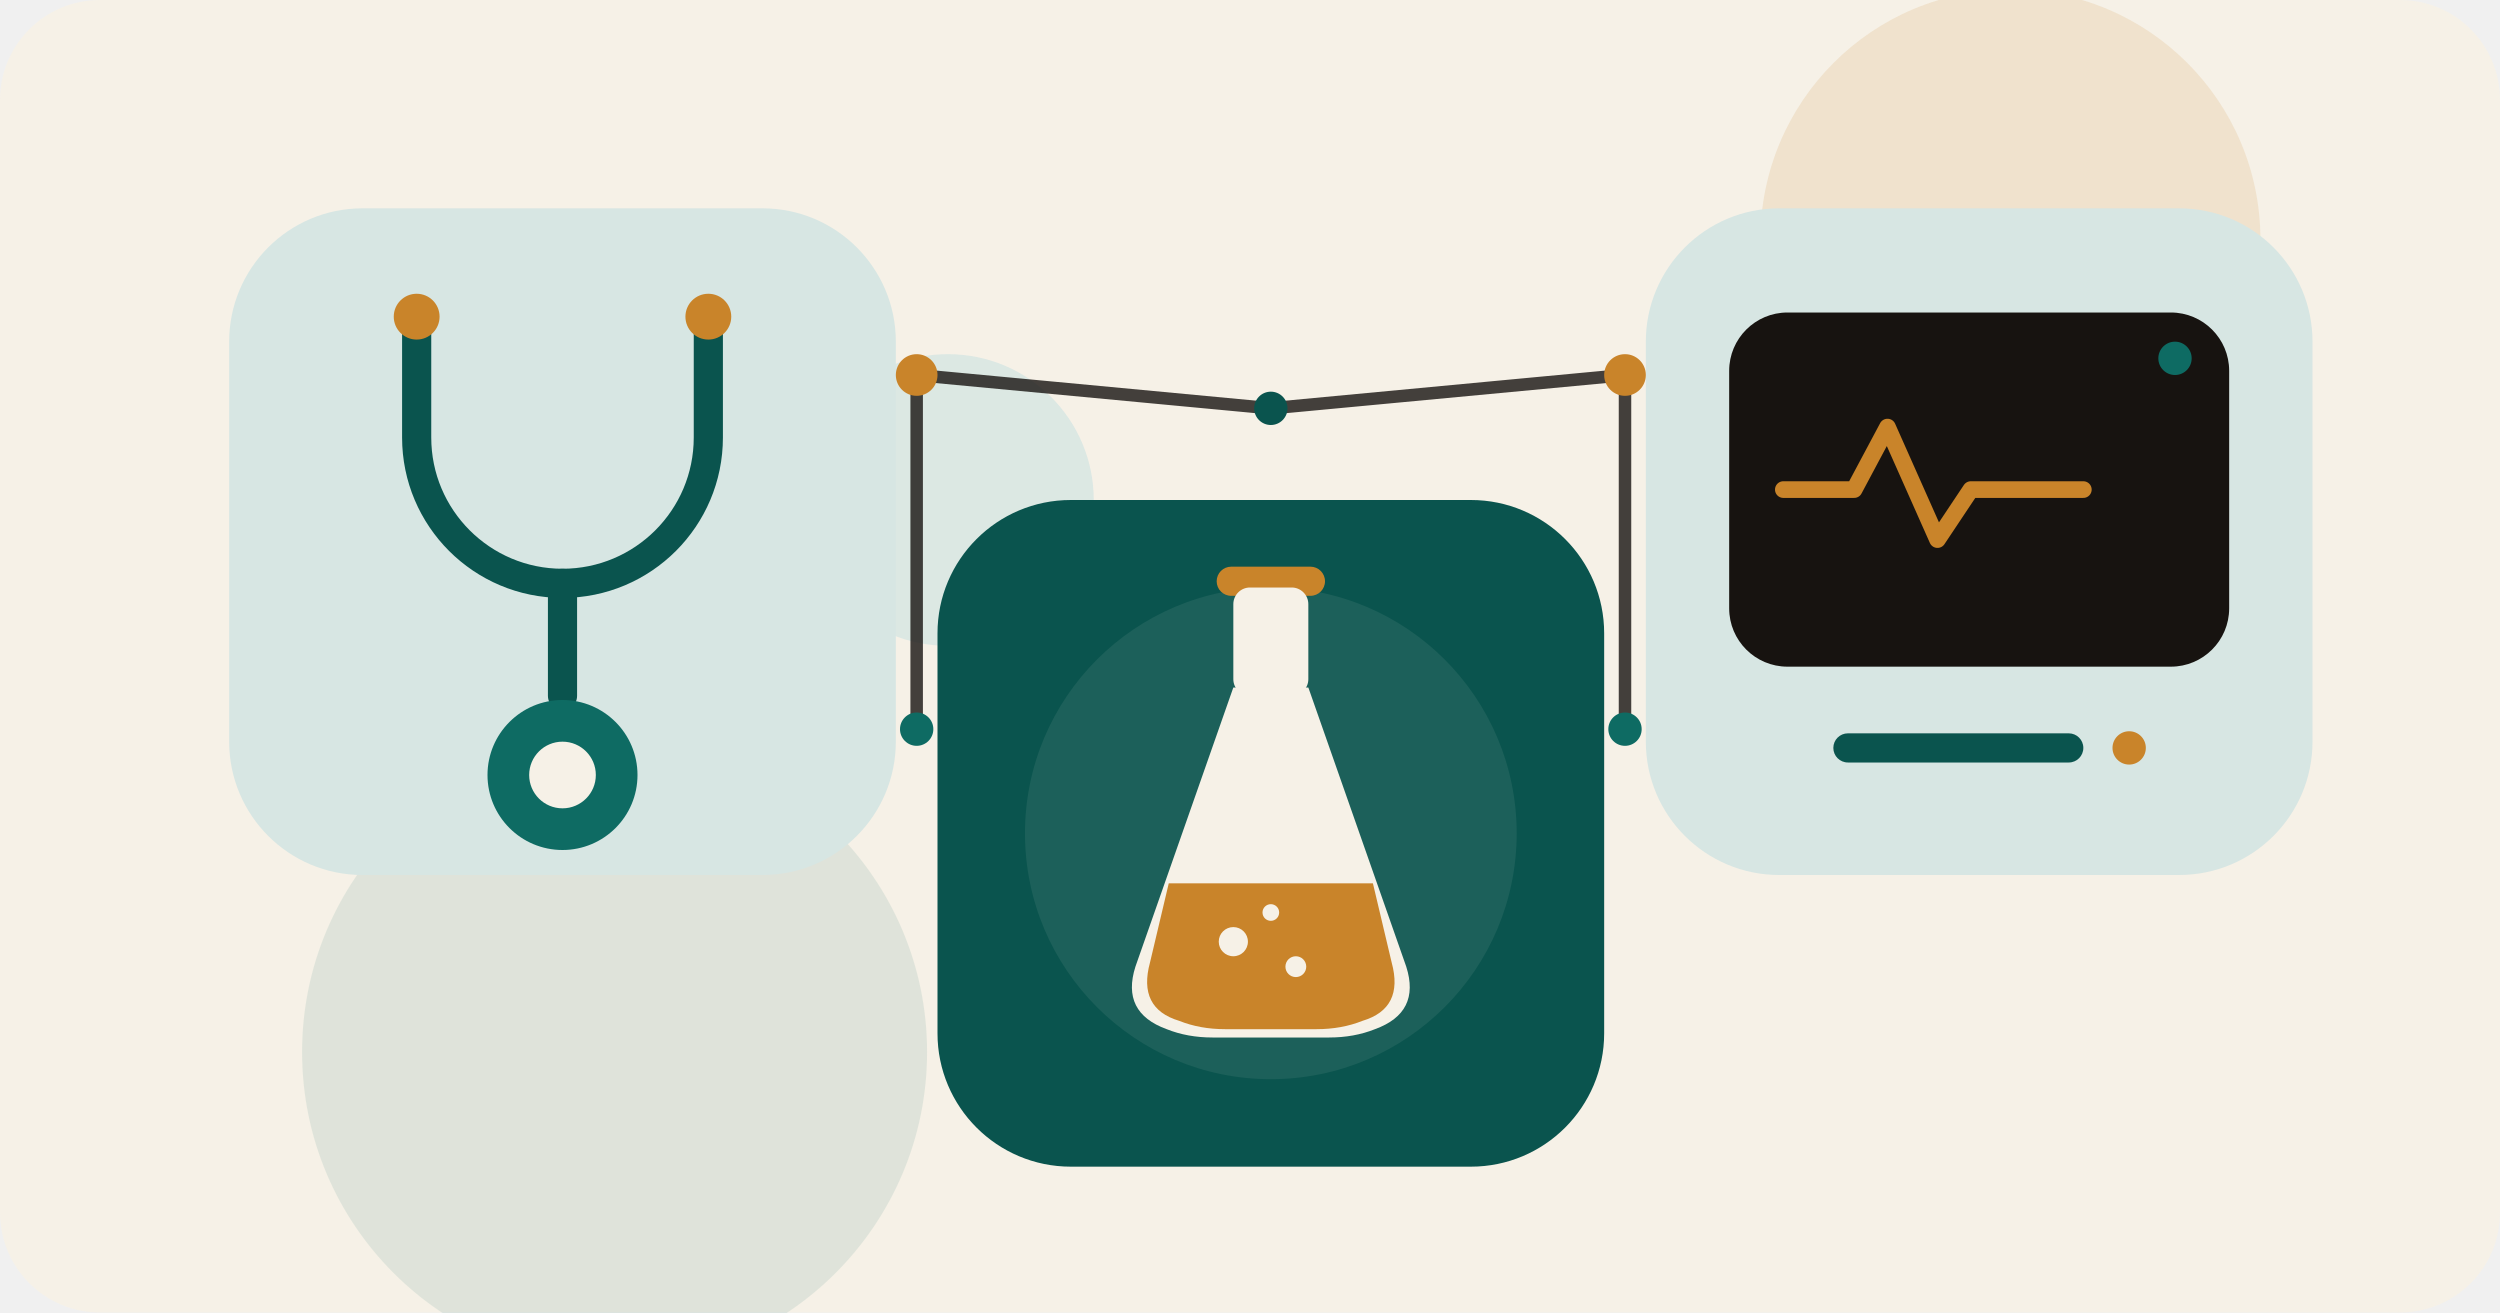
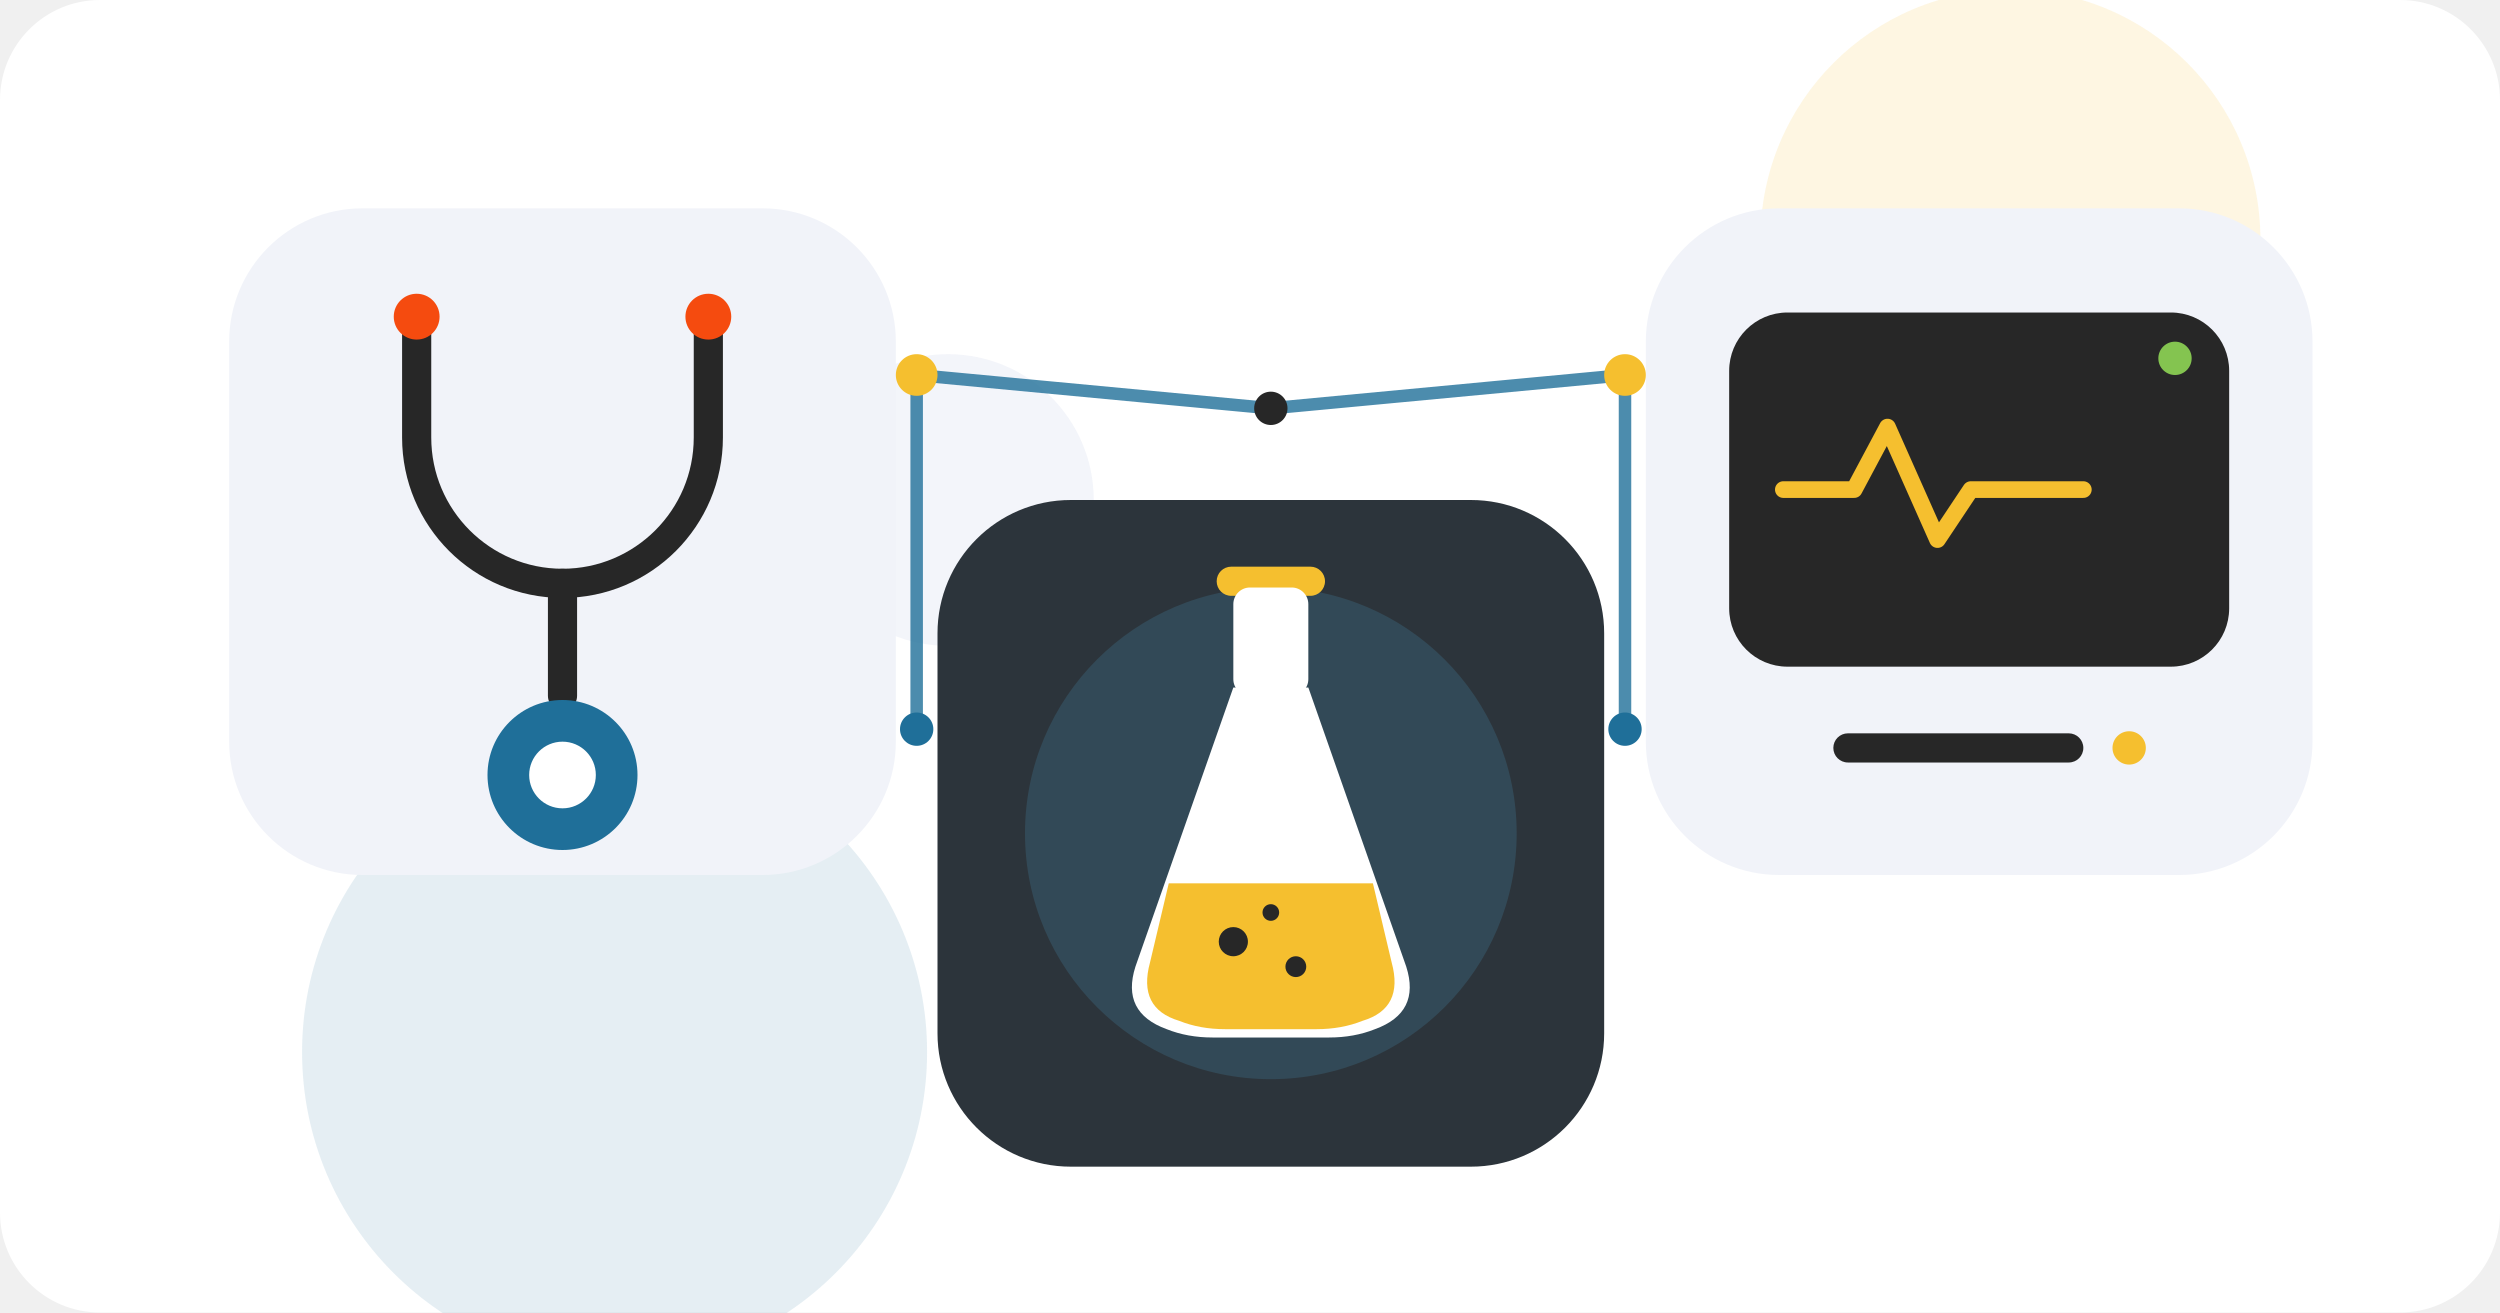
<svg xmlns="http://www.w3.org/2000/svg" width="1200" height="630" viewBox="0 0 1200 630">
-   <rect x="0" y="0" width="1200" height="630" rx="48" fill="#f6f1e7" />
-   <circle cx="295" cy="505" r="150" fill="#0e6b63" opacity="0.10" />
-   <circle cx="965" cy="115" r="120" fill="#c9842a" opacity="0.14" />
-   <circle cx="455" cy="240" r="70" fill="#d7e6e3" opacity="0.85" />
-   <g stroke="#171310" stroke-width="6" stroke-linecap="round" opacity="0.8">
+   <style>
+     @media (prefers-color-scheme: dark) {
+       .field { fill: #191919; }
+       .sky { fill: #2c343b; }
+       .panel { fill: #272727; }
+       .paper { fill: #f1f3f9; }
+       .screen { fill: #191919; }
+       .ink-strong { fill: #ffffff; }
+       .accent { fill: #55bbeb; }
+       .s-ink-strong { stroke: #ffffff; }
+       .s-accent { stroke: #55bbeb; }
+     }
+   </style>
+   <rect x="0" y="0" width="1200" height="630" rx="48" fill="#ffffff" class="field" />
+   <circle cx="295" cy="505" r="150" fill="#1f6f99" class="accent" opacity="0.12" />
+   <circle cx="965" cy="115" r="120" fill="#f5bf2f" opacity="0.14" />
+   <circle cx="455" cy="240" r="70" fill="#f1f3f9" class="sky" opacity="0.85" />
+   <g fill="none" stroke="#1f6f99" class="s-accent" stroke-width="6" stroke-linecap="round" opacity="0.8">
    <line x1="440" y1="180" x2="440" y2="350" />
    <line x1="780" y1="180" x2="780" y2="350" />
    <line x1="440" y1="180" x2="610" y2="196" />
    <line x1="610" y1="196" x2="780" y2="180" />
  </g>
-   <rect x="110" y="100" width="320" height="320" rx="64" fill="#d7e6e3" />
-   <g fill="none" stroke="#0a544e" stroke-width="14" stroke-linecap="round">
+   <rect x="110" y="100" width="320" height="320" rx="64" fill="#f1f3f9" class="sky" />
+   <g fill="none" stroke="#272727" class="s-ink-strong" stroke-width="14" stroke-linecap="round">
    <path d="M200 158 v52 a70 70 0 0 0 140 0 v-52" />
    <path d="M270 280 v54" />
  </g>
-   <circle cx="200" cy="152" r="11" fill="#c9842a" />
-   <circle cx="340" cy="152" r="11" fill="#c9842a" />
-   <circle cx="270" cy="372" r="36" fill="#0e6b63" />
-   <circle cx="270" cy="372" r="16" fill="#f6f1e7" />
-   <rect x="450" y="240" width="320" height="320" rx="64" fill="#0a544e" />
-   <circle cx="610" cy="400" r="118" fill="#f6f1e7" opacity="0.08" />
-   <rect x="584" y="272" width="52" height="14" rx="7" fill="#c9842a" />
-   <rect x="592" y="282" width="36" height="52" rx="8" fill="#f6f1e7" />
-   <path d="M592 330 L545 464 Q538 486 560 494 Q570 498 582 498 H638 Q650 498 660 494 Q682 486 675 464 L628 330 Z" fill="#f6f1e7" />
-   <path d="M561 424 L552 462 Q546 484 566 490 Q576 494 588 494 H632 Q644 494 654 490 Q674 484 668 462 L659 424 Z" fill="#c9842a" />
-   <circle cx="592" cy="452" r="7" fill="#f6f1e7" />
-   <circle cx="622" cy="464" r="5" fill="#f6f1e7" />
-   <circle cx="610" cy="438" r="4" fill="#f6f1e7" />
-   <rect x="790" y="100" width="320" height="320" rx="64" fill="#d7e6e3" />
-   <rect x="830" y="150" width="240" height="170" rx="28" fill="#171310" />
-   <path d="M856 235 h34 l16 -30 l24 54 l16 -24 h54" fill="none" stroke="#c9842a" stroke-width="8" stroke-linecap="round" stroke-linejoin="round" />
-   <circle cx="1044" cy="172" r="8" fill="#0e6b63" />
-   <rect x="880" y="352" width="120" height="14" rx="7" fill="#0a544e" />
-   <circle cx="1022" cy="359" r="8" fill="#c9842a" />
-   <circle cx="440" cy="180" r="10" fill="#c9842a" />
-   <circle cx="440" cy="350" r="8" fill="#0e6b63" />
-   <circle cx="610" cy="196" r="8" fill="#0a544e" />
-   <circle cx="780" cy="350" r="8" fill="#0e6b63" />
-   <circle cx="780" cy="180" r="10" fill="#c9842a" />
+   <circle cx="200" cy="152" r="11" fill="#f54b0f" />
+   <circle cx="340" cy="152" r="11" fill="#f54b0f" />
+   <circle cx="270" cy="372" r="36" fill="#1f6f99" class="accent" />
+   <circle cx="270" cy="372" r="16" fill="#ffffff" class="paper" />
+   <rect x="450" y="240" width="320" height="320" rx="64" fill="#2c343b" />
+   <circle cx="610" cy="400" r="118" fill="#55bbeb" opacity="0.16" />
+   <rect x="584" y="272" width="52" height="14" rx="7" fill="#f5bf2f" />
+   <rect x="592" y="282" width="36" height="52" rx="8" fill="#ffffff" class="paper" />
+   <path d="M592 330 L545 464 Q538 486 560 494 Q570 498 582 498 H638 Q650 498 660 494 Q682 486 675 464 L628 330 Z" fill="#ffffff" class="paper" />
+   <path d="M561 424 L552 462 Q546 484 566 490 Q576 494 588 494 H632 Q644 494 654 490 Q674 484 668 462 L659 424 Z" fill="#f5bf2f" />
+   <circle cx="592" cy="452" r="7" fill="#272727" class="ink-strong" />
+   <circle cx="622" cy="464" r="5" fill="#272727" class="ink-strong" />
+   <circle cx="610" cy="438" r="4" fill="#272727" class="ink-strong" />
+   <rect x="790" y="100" width="320" height="320" rx="64" fill="#f1f3f9" class="sky" />
+   <rect x="830" y="150" width="240" height="170" rx="28" fill="#272727" class="screen" />
+   <path d="M856 235 h34 l16 -30 l24 54 l16 -24 h54" fill="none" stroke="#f5bf2f" stroke-width="8" stroke-linecap="round" stroke-linejoin="round" />
+   <circle cx="1044" cy="172" r="8" fill="#84c450" />
+   <rect x="880" y="352" width="120" height="14" rx="7" fill="#272727" class="ink-strong" />
+   <circle cx="1022" cy="359" r="8" fill="#f5bf2f" />
+   <circle cx="440" cy="180" r="10" fill="#f5bf2f" />
+   <circle cx="440" cy="350" r="8" fill="#1f6f99" class="accent" />
+   <circle cx="610" cy="196" r="8" fill="#272727" class="ink-strong" />
+   <circle cx="780" cy="350" r="8" fill="#1f6f99" class="accent" />
+   <circle cx="780" cy="180" r="10" fill="#f5bf2f" />
</svg>
